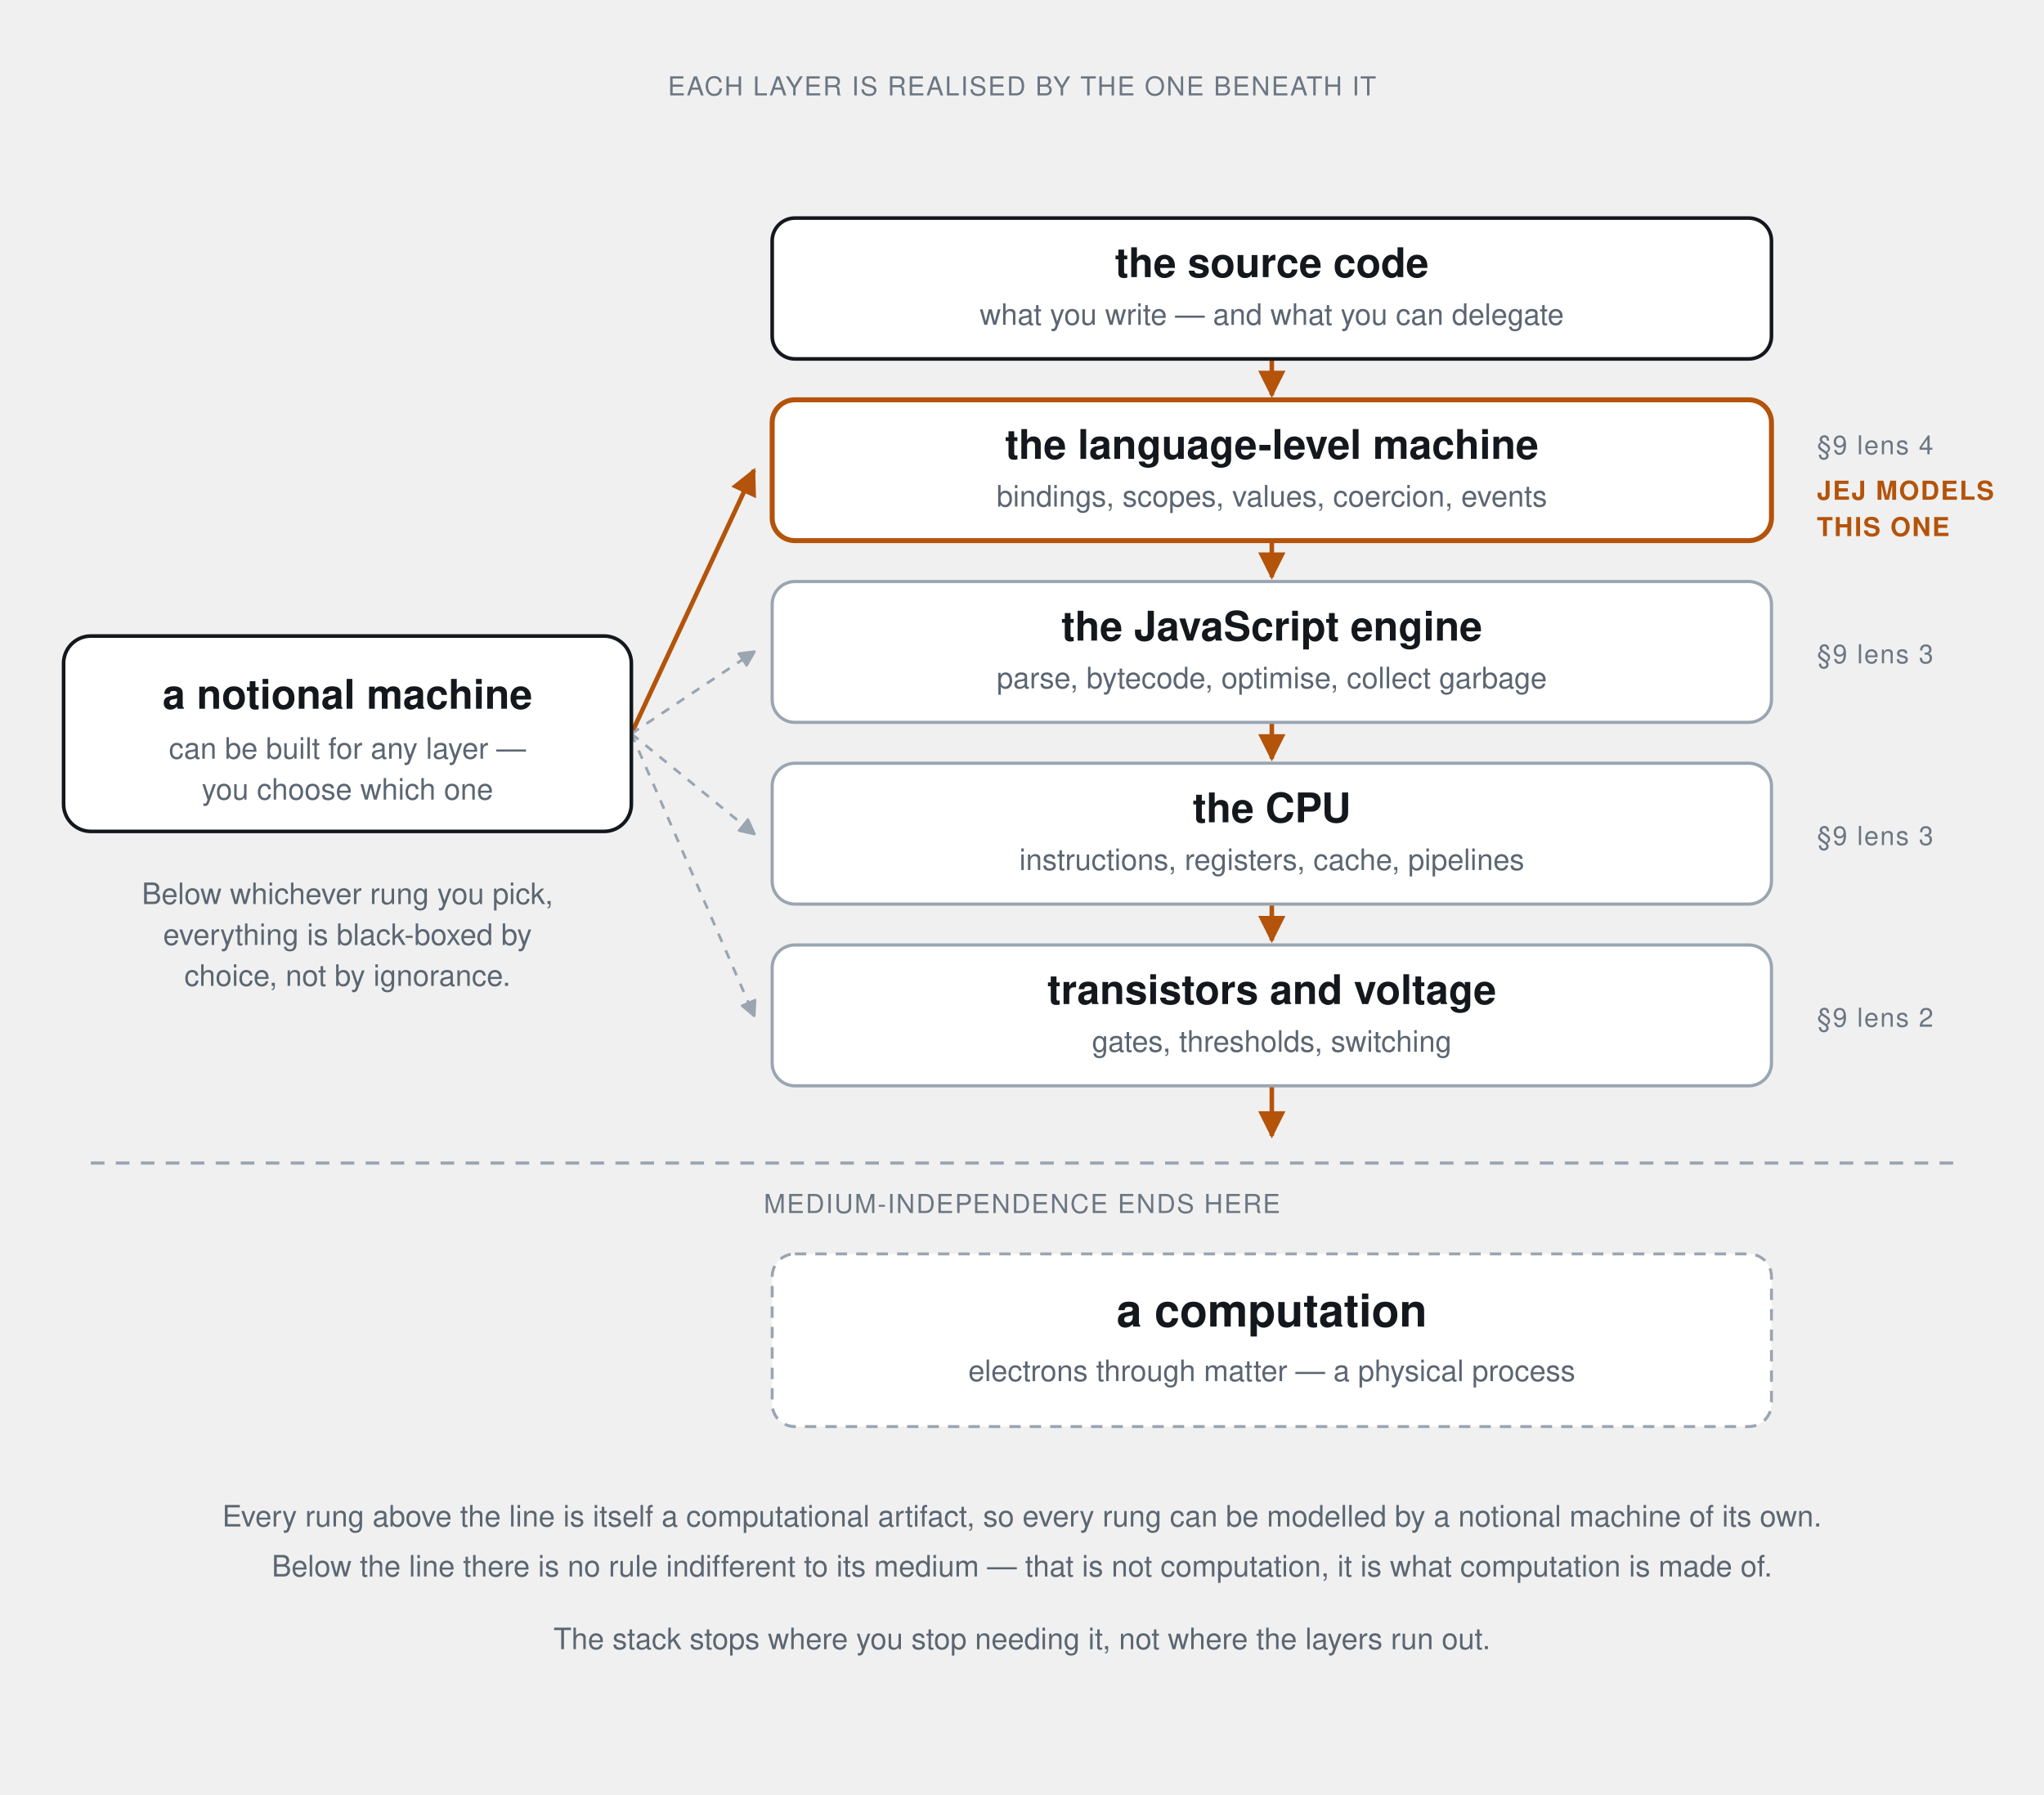
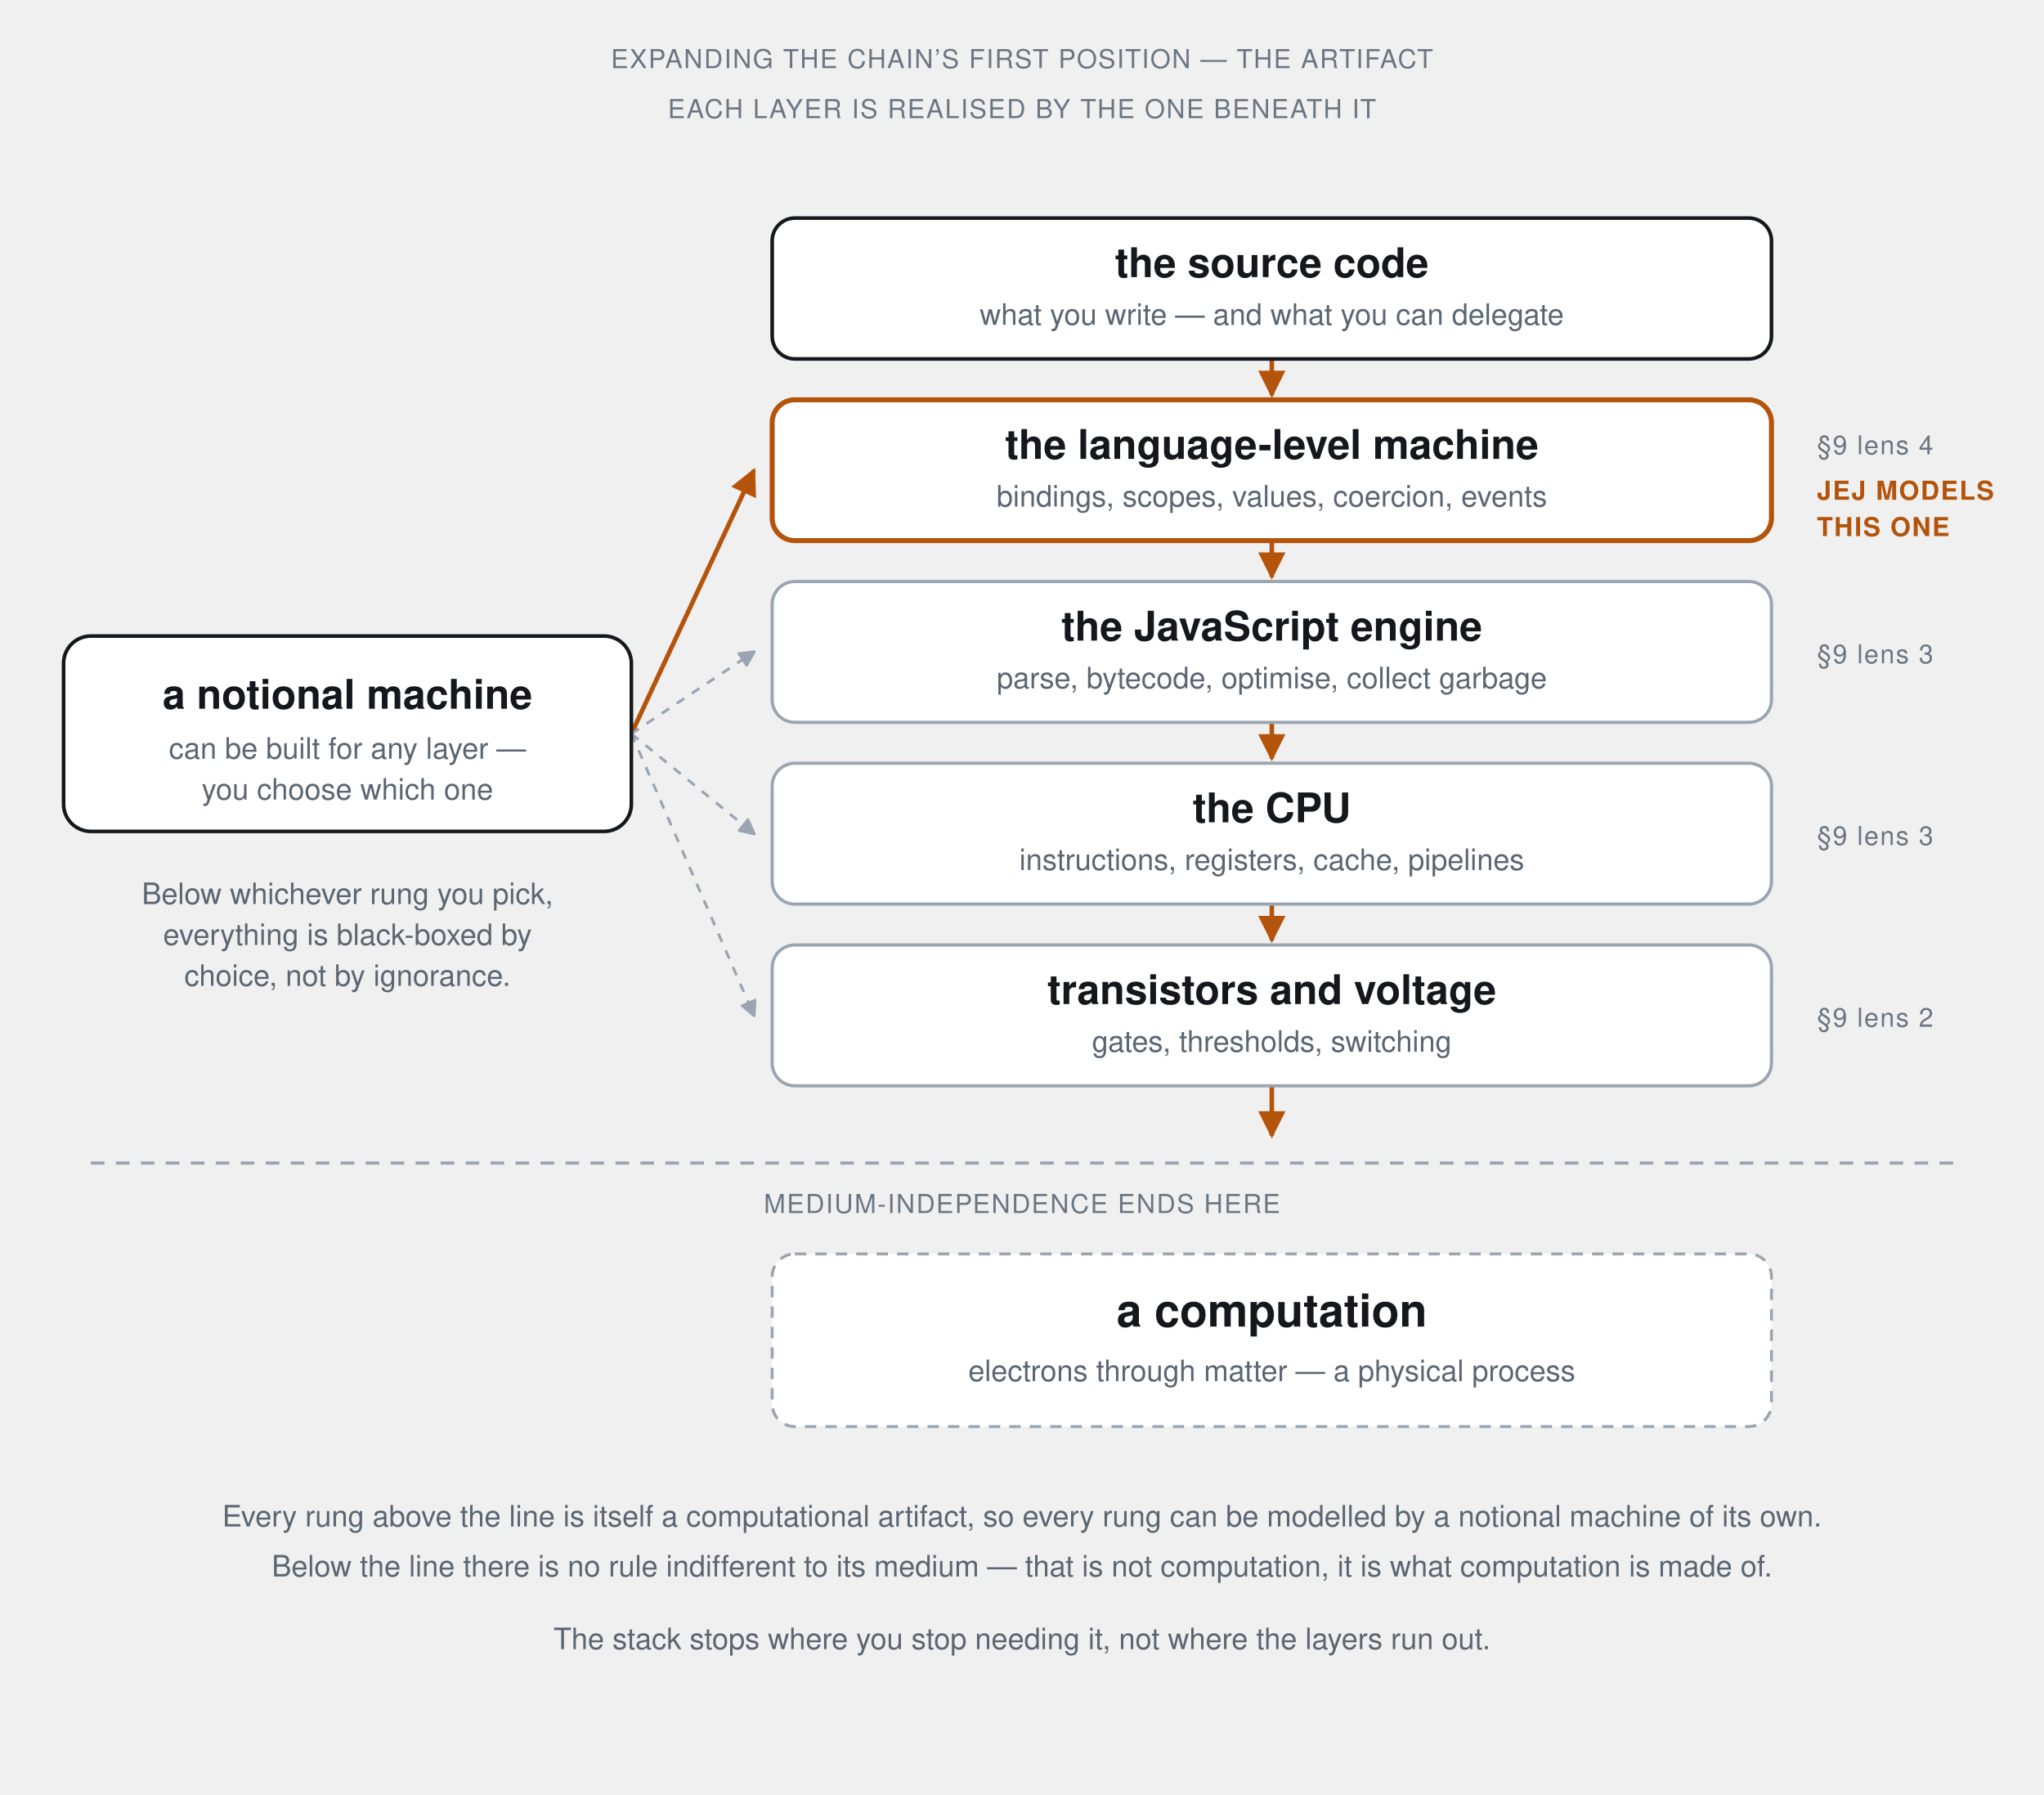
<svg xmlns="http://www.w3.org/2000/svg" viewBox="0 0 900 790" width="900" height="790" role="img" aria-labelledby="stl sds">
  <style>
    :root { color-scheme: light dark; }
    .ink { fill: #14181d; }
    .muted { fill: #5b6672; }
    .line { stroke: #9aa5b1; }
    .box { fill: #ffffff; stroke: #14181d; }
    .soft { fill: #ffffff; stroke: #9aa5b1; }
    .accent { stroke: #b4530a; }
    .accentfill { fill: #b4530a; }
    .accenttag { fill: #b4530a; font-weight: 640; }
    .tag { fill: #6b7683; }
    @media (prefers-color-scheme: dark) {
      .ink { fill: #e8ecf1; }
      .muted { fill: #9aa5b1; }
      .line { stroke: #55606c; }
      .box { fill: #14181d; stroke: #e8ecf1; }
      .soft { fill: #14181d; stroke: #55606c; }
      .accent { stroke: #e8913f; }
      .accentfill { fill: #e8913f; }
      .accenttag { fill: #e8913f; }
      .tag { fill: #8792a0; }
    }
    text { font-family: ui-sans-serif, system-ui, -apple-system, "Segoe UI", Helvetica, Arial, sans-serif; }
    .h { font-size: 18px; font-weight: 640; }
    .s { font-size: 13px; }
    .g { font-size: 11.5px; letter-spacing: .05em; }
    .c { font-size: 20px; font-weight: 640; }
  </style>
  <defs>
    <marker id="down" viewBox="0 0 10 10" refX="9" refY="5" markerWidth="6" markerHeight="6" orient="auto-start-reverse">
      <path d="M0 0 L10 5 L0 10 z" class="accentfill" />
    </marker>
    <marker id="pt" viewBox="0 0 10 10" refX="9" refY="5" markerWidth="6" markerHeight="6" orient="auto-start-reverse">
      <path d="M0 0 L10 5 L0 10 z" class="line" fill="#9aa5b1" />
    </marker>
    <marker id="ptA" viewBox="0 0 10 10" refX="9" refY="5" markerWidth="6" markerHeight="6" orient="auto-start-reverse">
      <path d="M0 0 L10 5 L0 10 z" class="accentfill" />
    </marker>
  </defs>
-   <text x="450" y="42" text-anchor="middle" class="g tag">EACH LAYER IS REALISED BY THE ONE BENEATH IT</text>
+   <text x="450" y="30" text-anchor="middle" class="g tag">EXPANDING THE CHAIN’S FIRST POSITION — THE ARTIFACT</text>
+   <text x="450" y="52" text-anchor="middle" class="g tag">EACH LAYER IS REALISED BY THE ONE BENEATH IT</text>
  <path d="M278 323 L332 207" class="accent" fill="none" stroke-width="2" marker-end="url(#ptA)" />
  <path d="M278 323 L332 287" class="line" fill="none" stroke-width="1.2" stroke-dasharray="4 4" marker-end="url(#pt)" />
  <path d="M278 323 L332 367" class="line" fill="none" stroke-width="1.2" stroke-dasharray="4 4" marker-end="url(#pt)" />
  <path d="M278 323 L332 447" class="line" fill="none" stroke-width="1.2" stroke-dasharray="4 4" marker-end="url(#pt)" />
  <rect x="28" y="280" width="250" height="86" rx="12" class="box" stroke-width="1.6" />
  <text x="153" y="312" text-anchor="middle" class="h ink">a notional machine</text>
  <text x="153" y="334" text-anchor="middle" class="s muted">can be built for any layer —</text>
  <text x="153" y="352" text-anchor="middle" class="s muted">you choose which one</text>
  <text x="153" y="398" text-anchor="middle" class="s muted">Below whichever rung you pick,</text>
  <text x="153" y="416" text-anchor="middle" class="s muted">everything is black-boxed by</text>
  <text x="153" y="434" text-anchor="middle" class="s muted">choice, not by ignorance.</text>
  <path d="M560 158 L560 174" class="accent" fill="none" stroke-width="2" marker-end="url(#down)" />
  <path d="M560 238 L560 254" class="accent" fill="none" stroke-width="2" marker-end="url(#down)" />
  <path d="M560 318 L560 334" class="accent" fill="none" stroke-width="2" marker-end="url(#down)" />
  <path d="M560 398 L560 414" class="accent" fill="none" stroke-width="2" marker-end="url(#down)" />
  <path d="M560 478 L560 500" class="accent" fill="none" stroke-width="2" marker-end="url(#down)" />
  <rect x="340" y="96" width="440" height="62" rx="10" class="box" stroke-width="1.6" />
  <text x="560" y="122" text-anchor="middle" class="h ink">the source code</text>
  <text x="560" y="143" text-anchor="middle" class="s muted">what you write — and what you can delegate</text>
  <rect x="340" y="176" width="440" height="62" rx="10" class="box" stroke-width="2.2" style="stroke:#b4530a" />
  <text x="560" y="202" text-anchor="middle" class="h ink">the language-level machine</text>
  <text x="560" y="223" text-anchor="middle" class="s muted">bindings, scopes, values, coercion, events</text>
  <text x="800" y="200" class="g tag">§9 lens 4</text>
  <text x="800" y="220" class="g accenttag">JEJ MODELS</text>
  <text x="800" y="236" class="g accenttag">THIS ONE</text>
  <rect x="340" y="256" width="440" height="62" rx="10" class="soft" stroke-width="1.4" />
  <text x="560" y="282" text-anchor="middle" class="h ink">the JavaScript engine</text>
  <text x="560" y="303" text-anchor="middle" class="s muted">parse, bytecode, optimise, collect garbage</text>
  <text x="800" y="292" class="g tag">§9 lens 3</text>
  <rect x="340" y="336" width="440" height="62" rx="10" class="soft" stroke-width="1.4" />
  <text x="560" y="362" text-anchor="middle" class="h ink">the CPU</text>
  <text x="560" y="383" text-anchor="middle" class="s muted">instructions, registers, cache, pipelines</text>
  <text x="800" y="372" class="g tag">§9 lens 3</text>
  <rect x="340" y="416" width="440" height="62" rx="10" class="soft" stroke-width="1.4" />
  <text x="560" y="442" text-anchor="middle" class="h ink">transistors and voltage</text>
  <text x="560" y="463" text-anchor="middle" class="s muted">gates, thresholds, switching</text>
  <text x="800" y="452" class="g tag">§9 lens 2</text>
  <path d="M40 512 L860 512" class="line" fill="none" stroke-width="1.4" stroke-dasharray="6 5" />
  <text x="450" y="534" text-anchor="middle" class="g tag">MEDIUM-INDEPENDENCE ENDS HERE</text>
  <rect x="340" y="552" width="440" height="76" rx="10" class="soft" stroke-width="1.3" stroke-dasharray="5 4" />
  <text x="560" y="584" text-anchor="middle" class="c ink">a computation</text>
  <text x="560" y="608" text-anchor="middle" class="s muted">electrons through matter — a physical process</text>
  <text x="450" y="672" text-anchor="middle" class="s muted">Every rung above the line is itself a computational artifact, so every rung can be modelled by a notional machine of its own.</text>
  <text x="450" y="694" text-anchor="middle" class="s muted">Below the line there is no rule indifferent to its medium — that is not computation, it is what computation is made of.</text>
  <text x="450" y="726" text-anchor="middle" class="s muted">The stack stops where you stop needing it, not where the layers run out.</text>
</svg>
